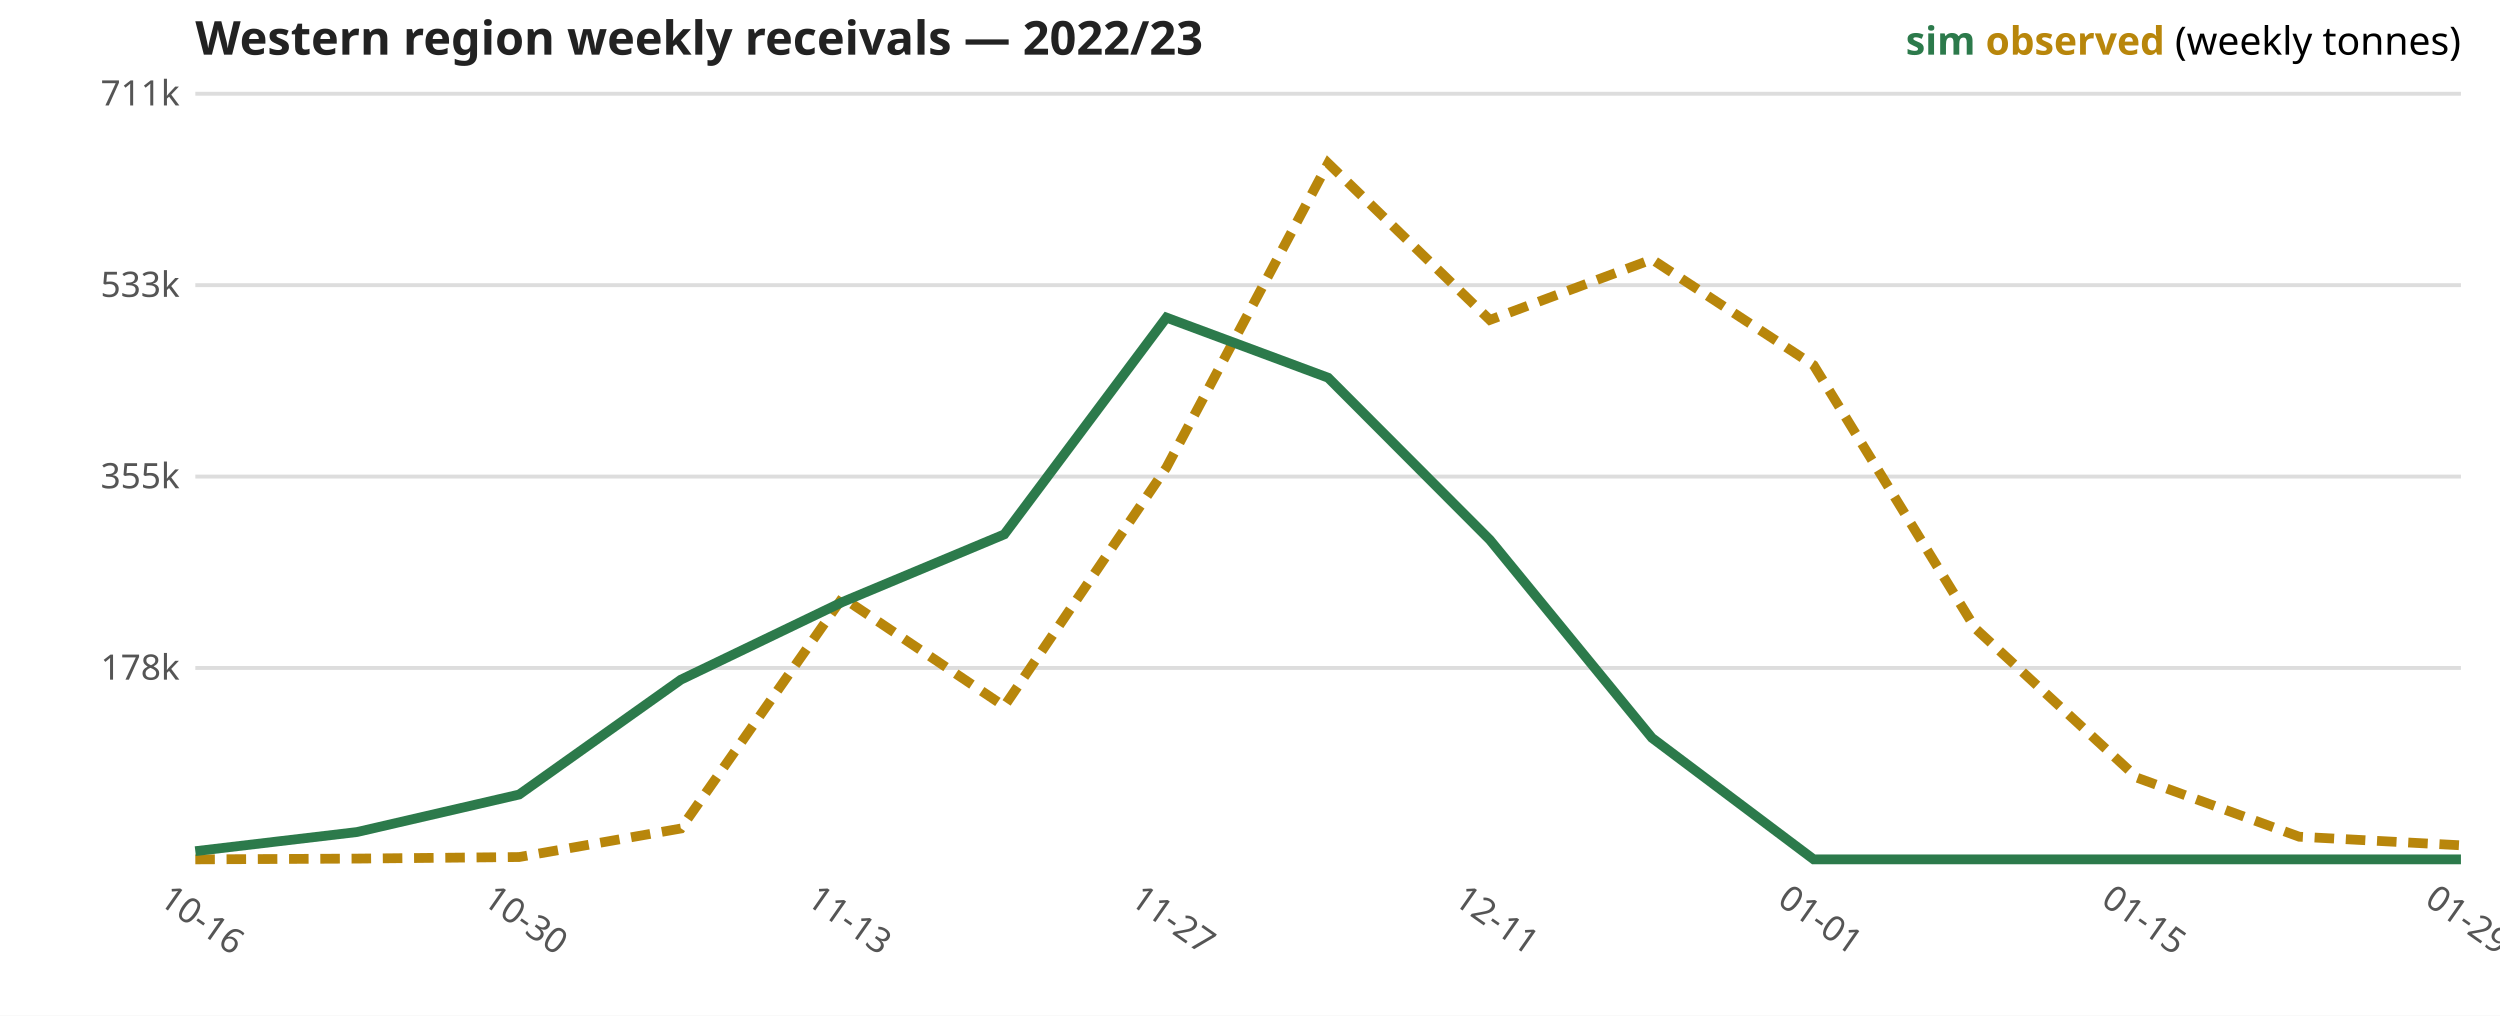
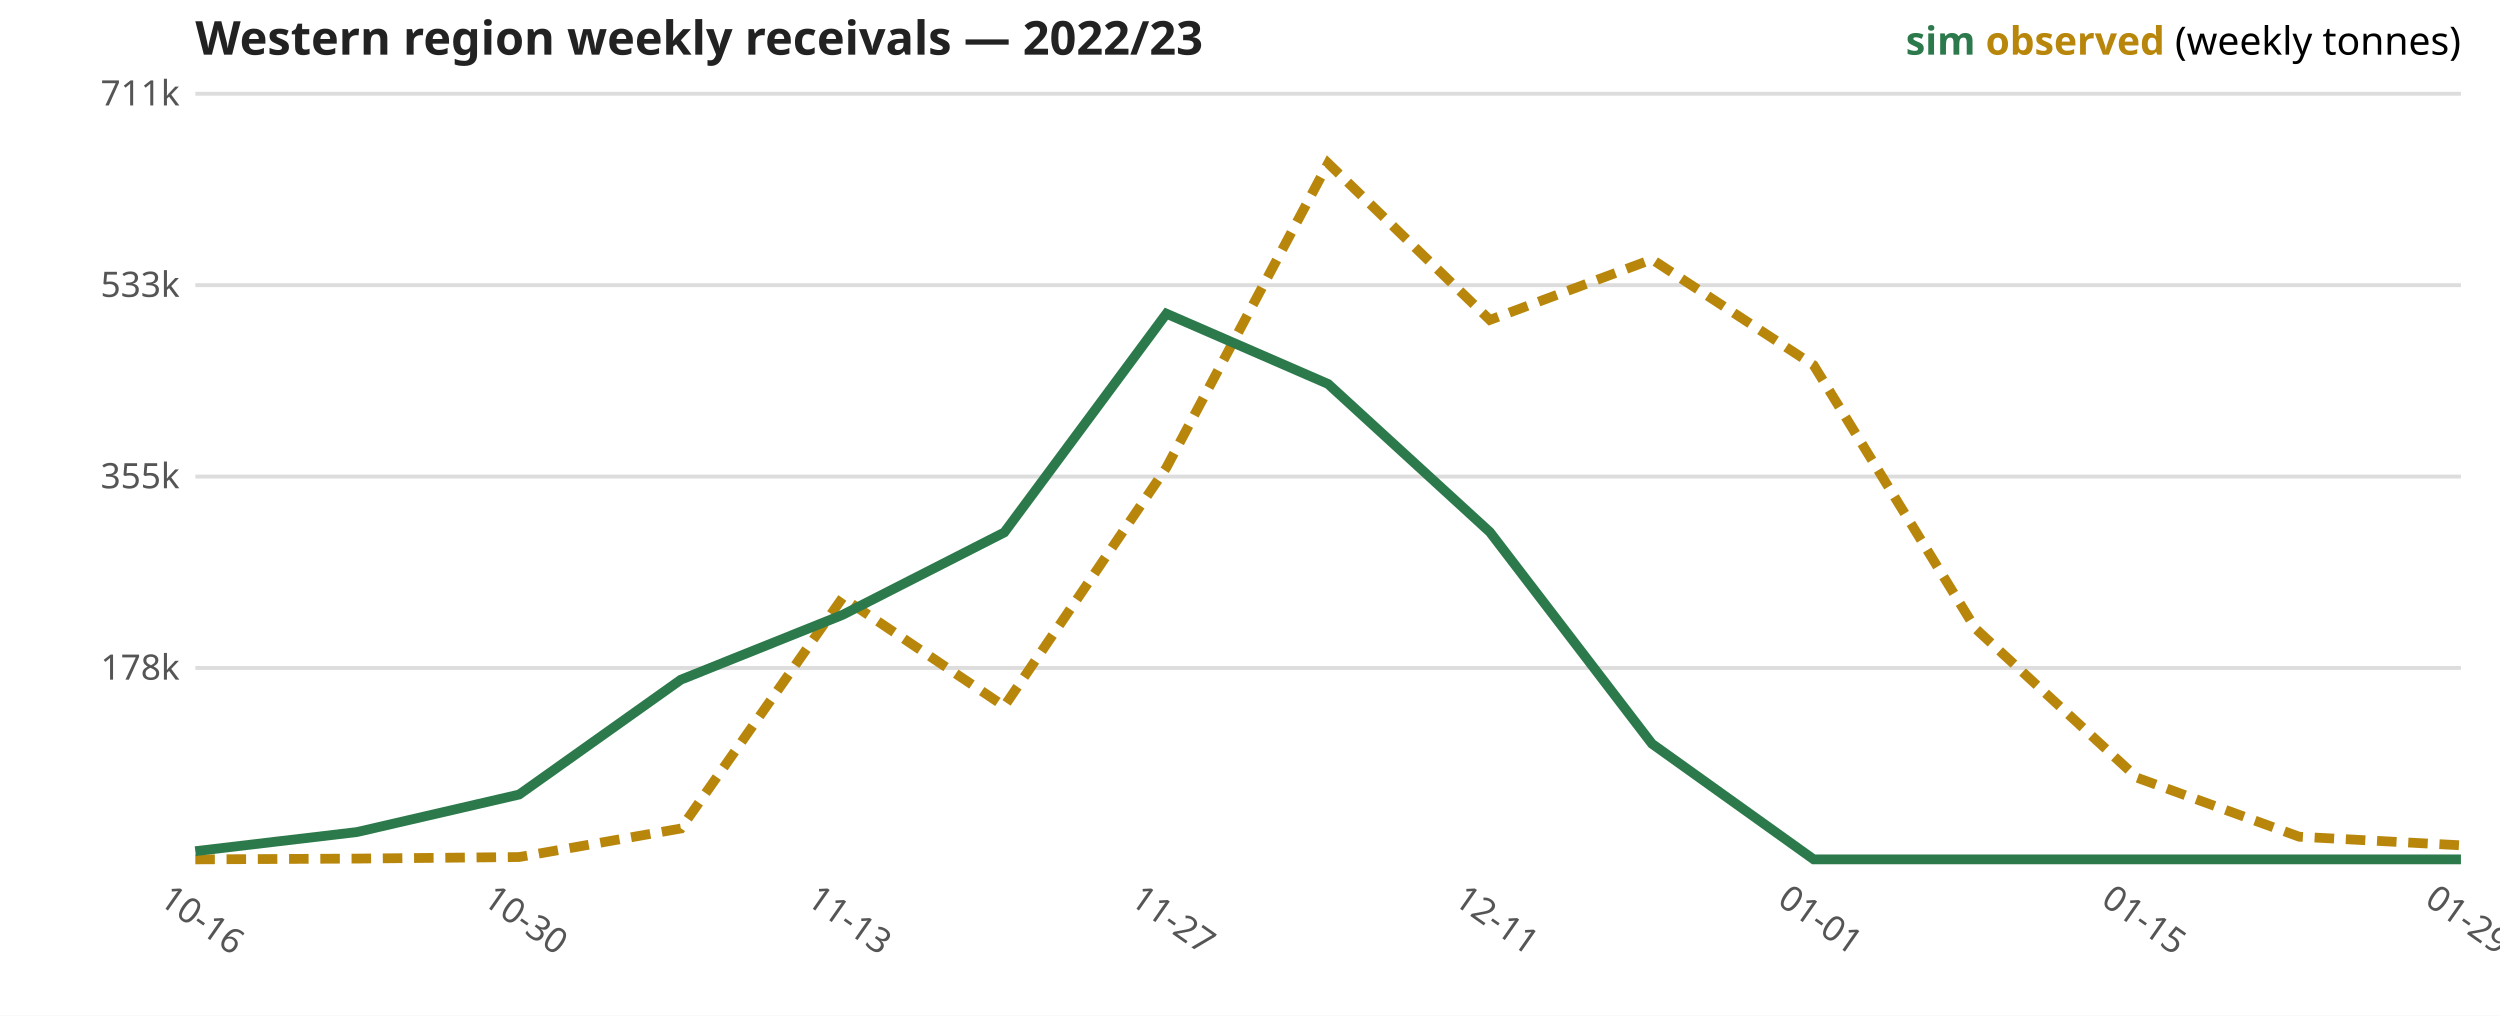
<svg xmlns="http://www.w3.org/2000/svg" viewBox="0 0 640 260" font-family="sans-serif">
  <rect width="640" height="260" fill="white" />
  <text x="50" y="14" font-size="12" font-weight="bold" fill="#222">Western region weekly receivals — 2022/23</text>
  <text x="630" y="14" font-size="10" text-anchor="end">
    <tspan fill="#2c7a4b" font-weight="bold">sim</tspan>
    <tspan fill="#b8860b" font-weight="bold">observed</tspan> (weekly tonnes)</text>
  <line x1="50" x2="630" y1="171" y2="171" stroke="#ddd" />
  <text x="46" y="174" font-size="9" text-anchor="end" fill="#555">178k</text>
  <line x1="50" x2="630" y1="122" y2="122" stroke="#ddd" />
  <text x="46" y="125" font-size="9" text-anchor="end" fill="#555">355k</text>
  <line x1="50" x2="630" y1="73" y2="73" stroke="#ddd" />
  <text x="46" y="76" font-size="9" text-anchor="end" fill="#555">533k</text>
  <line x1="50" x2="630" y1="24" y2="24" stroke="#ddd" />
  <text x="46" y="27" font-size="9" text-anchor="end" fill="#555">711k</text>
  <path d="M50.0,220.0L91.4,219.8L132.9,219.4L174.3,212.1L215.7,153.0L257.1,180.8L298.6,119.7L340.0,41.8L381.4,81.9L422.9,66.4L464.3,93.5L505.7,160.9L547.1,199.1L588.6,214.2L630.0,216.4" fill="none" stroke="#b8860b" stroke-width="2.5" stroke-dasharray="5 3" />
-   <path d="M50.0,217.9L91.4,213.0L132.9,203.4L174.3,174.0L215.7,154.1L257.1,136.8L298.6,81.3L340.0,96.7L381.4,138.2L422.9,188.9L464.3,220.0L505.7,220.0L547.1,220.0L588.6,220.0L630.0,220.0" fill="none" stroke="#2c7a4b" stroke-width="2.5" />
+   <path d="M50.0,217.9L91.4,213.0L132.9,203.4L174.3,174.0L215.7,157.4L257.1,136.3L298.6,80.3L340.0,98.3L381.4,136.2L422.9,190.4L464.3,220.0L505.7,220.0L547.1,220.0L588.6,220.0L630.0,220.0" fill="none" stroke="#2c7a4b" stroke-width="2.5" />
  <text x="50" y="238" font-size="9" text-anchor="middle" fill="#555" transform="rotate(35 50 238)">10-16</text>
  <text x="132.857" y="238" font-size="9" text-anchor="middle" fill="#555" transform="rotate(35 132.8571 238)">10-30</text>
  <text x="215.714" y="238" font-size="9" text-anchor="middle" fill="#555" transform="rotate(35 215.7143 238)">11-13</text>
  <text x="298.571" y="238" font-size="9" text-anchor="middle" fill="#555" transform="rotate(35 298.5714 238)">11-27</text>
  <text x="381.429" y="238" font-size="9" text-anchor="middle" fill="#555" transform="rotate(35 381.4286 238)">12-11</text>
  <text x="464.286" y="238" font-size="9" text-anchor="middle" fill="#555" transform="rotate(35 464.2857 238)">01-01</text>
  <text x="547.143" y="238" font-size="9" text-anchor="middle" fill="#555" transform="rotate(35 547.1429 238)">01-15</text>
  <text x="630" y="238" font-size="9" text-anchor="middle" fill="#555" transform="rotate(35 630 238)">01-29</text>
</svg>
